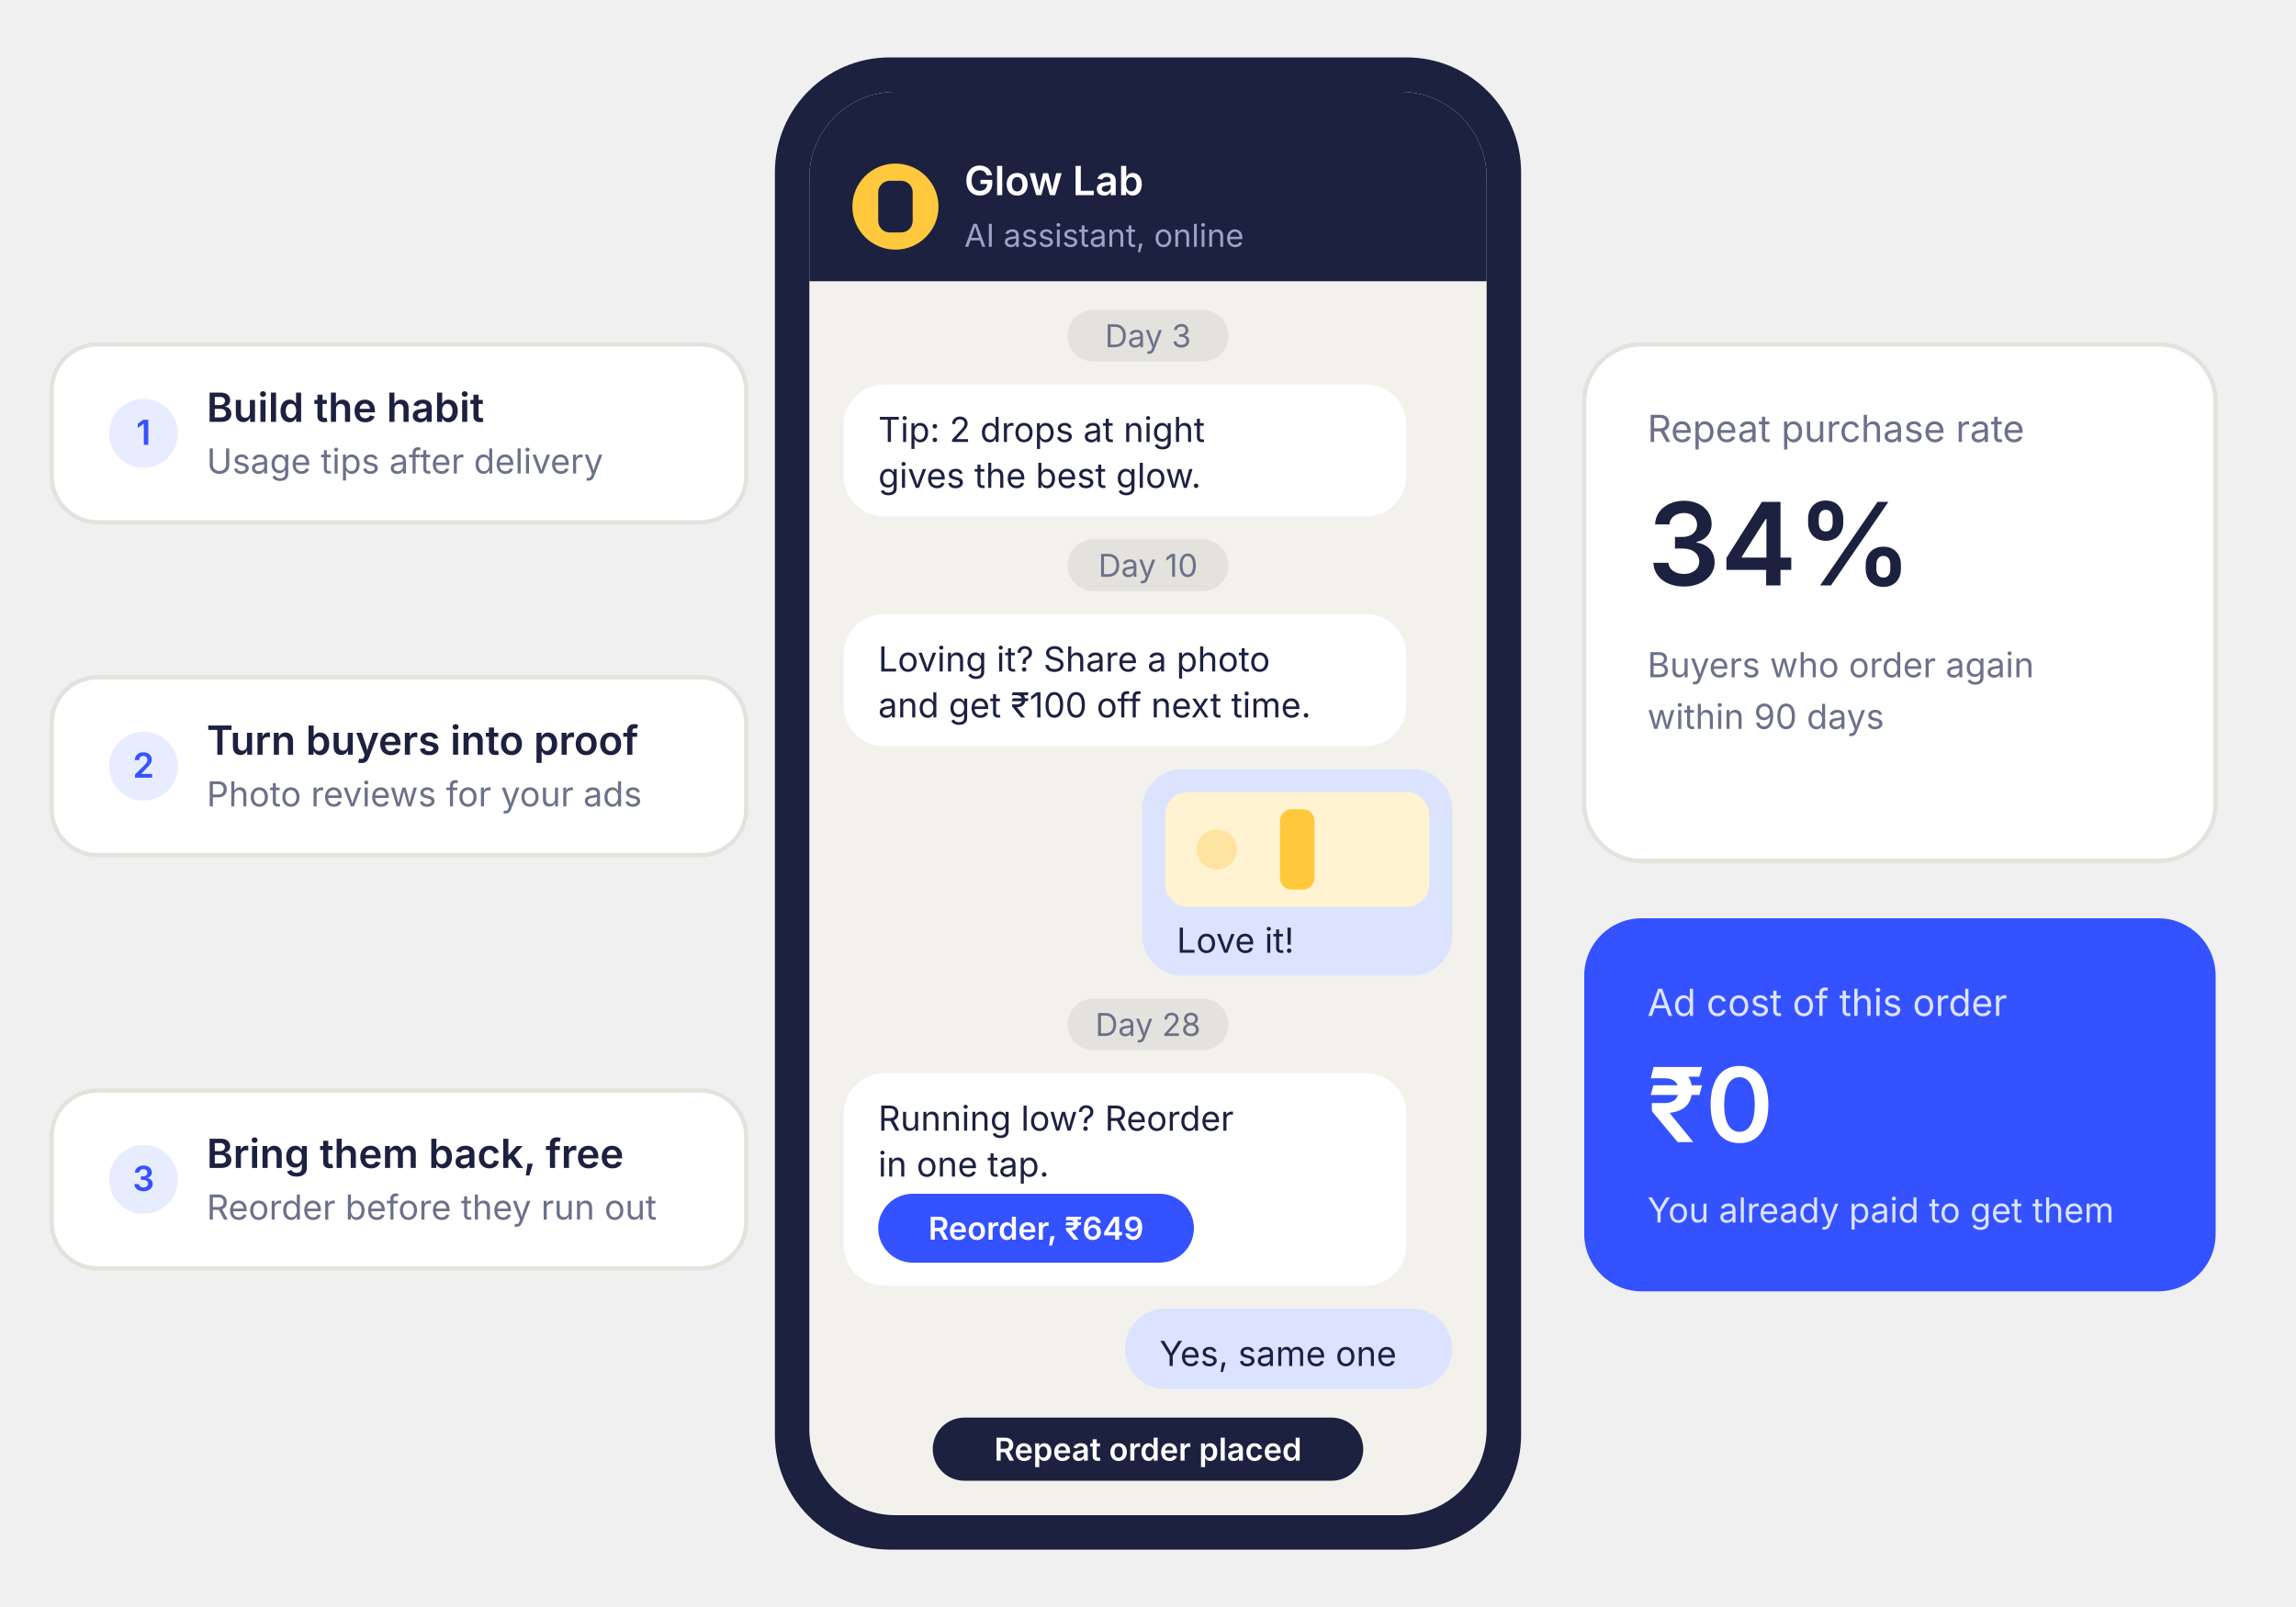
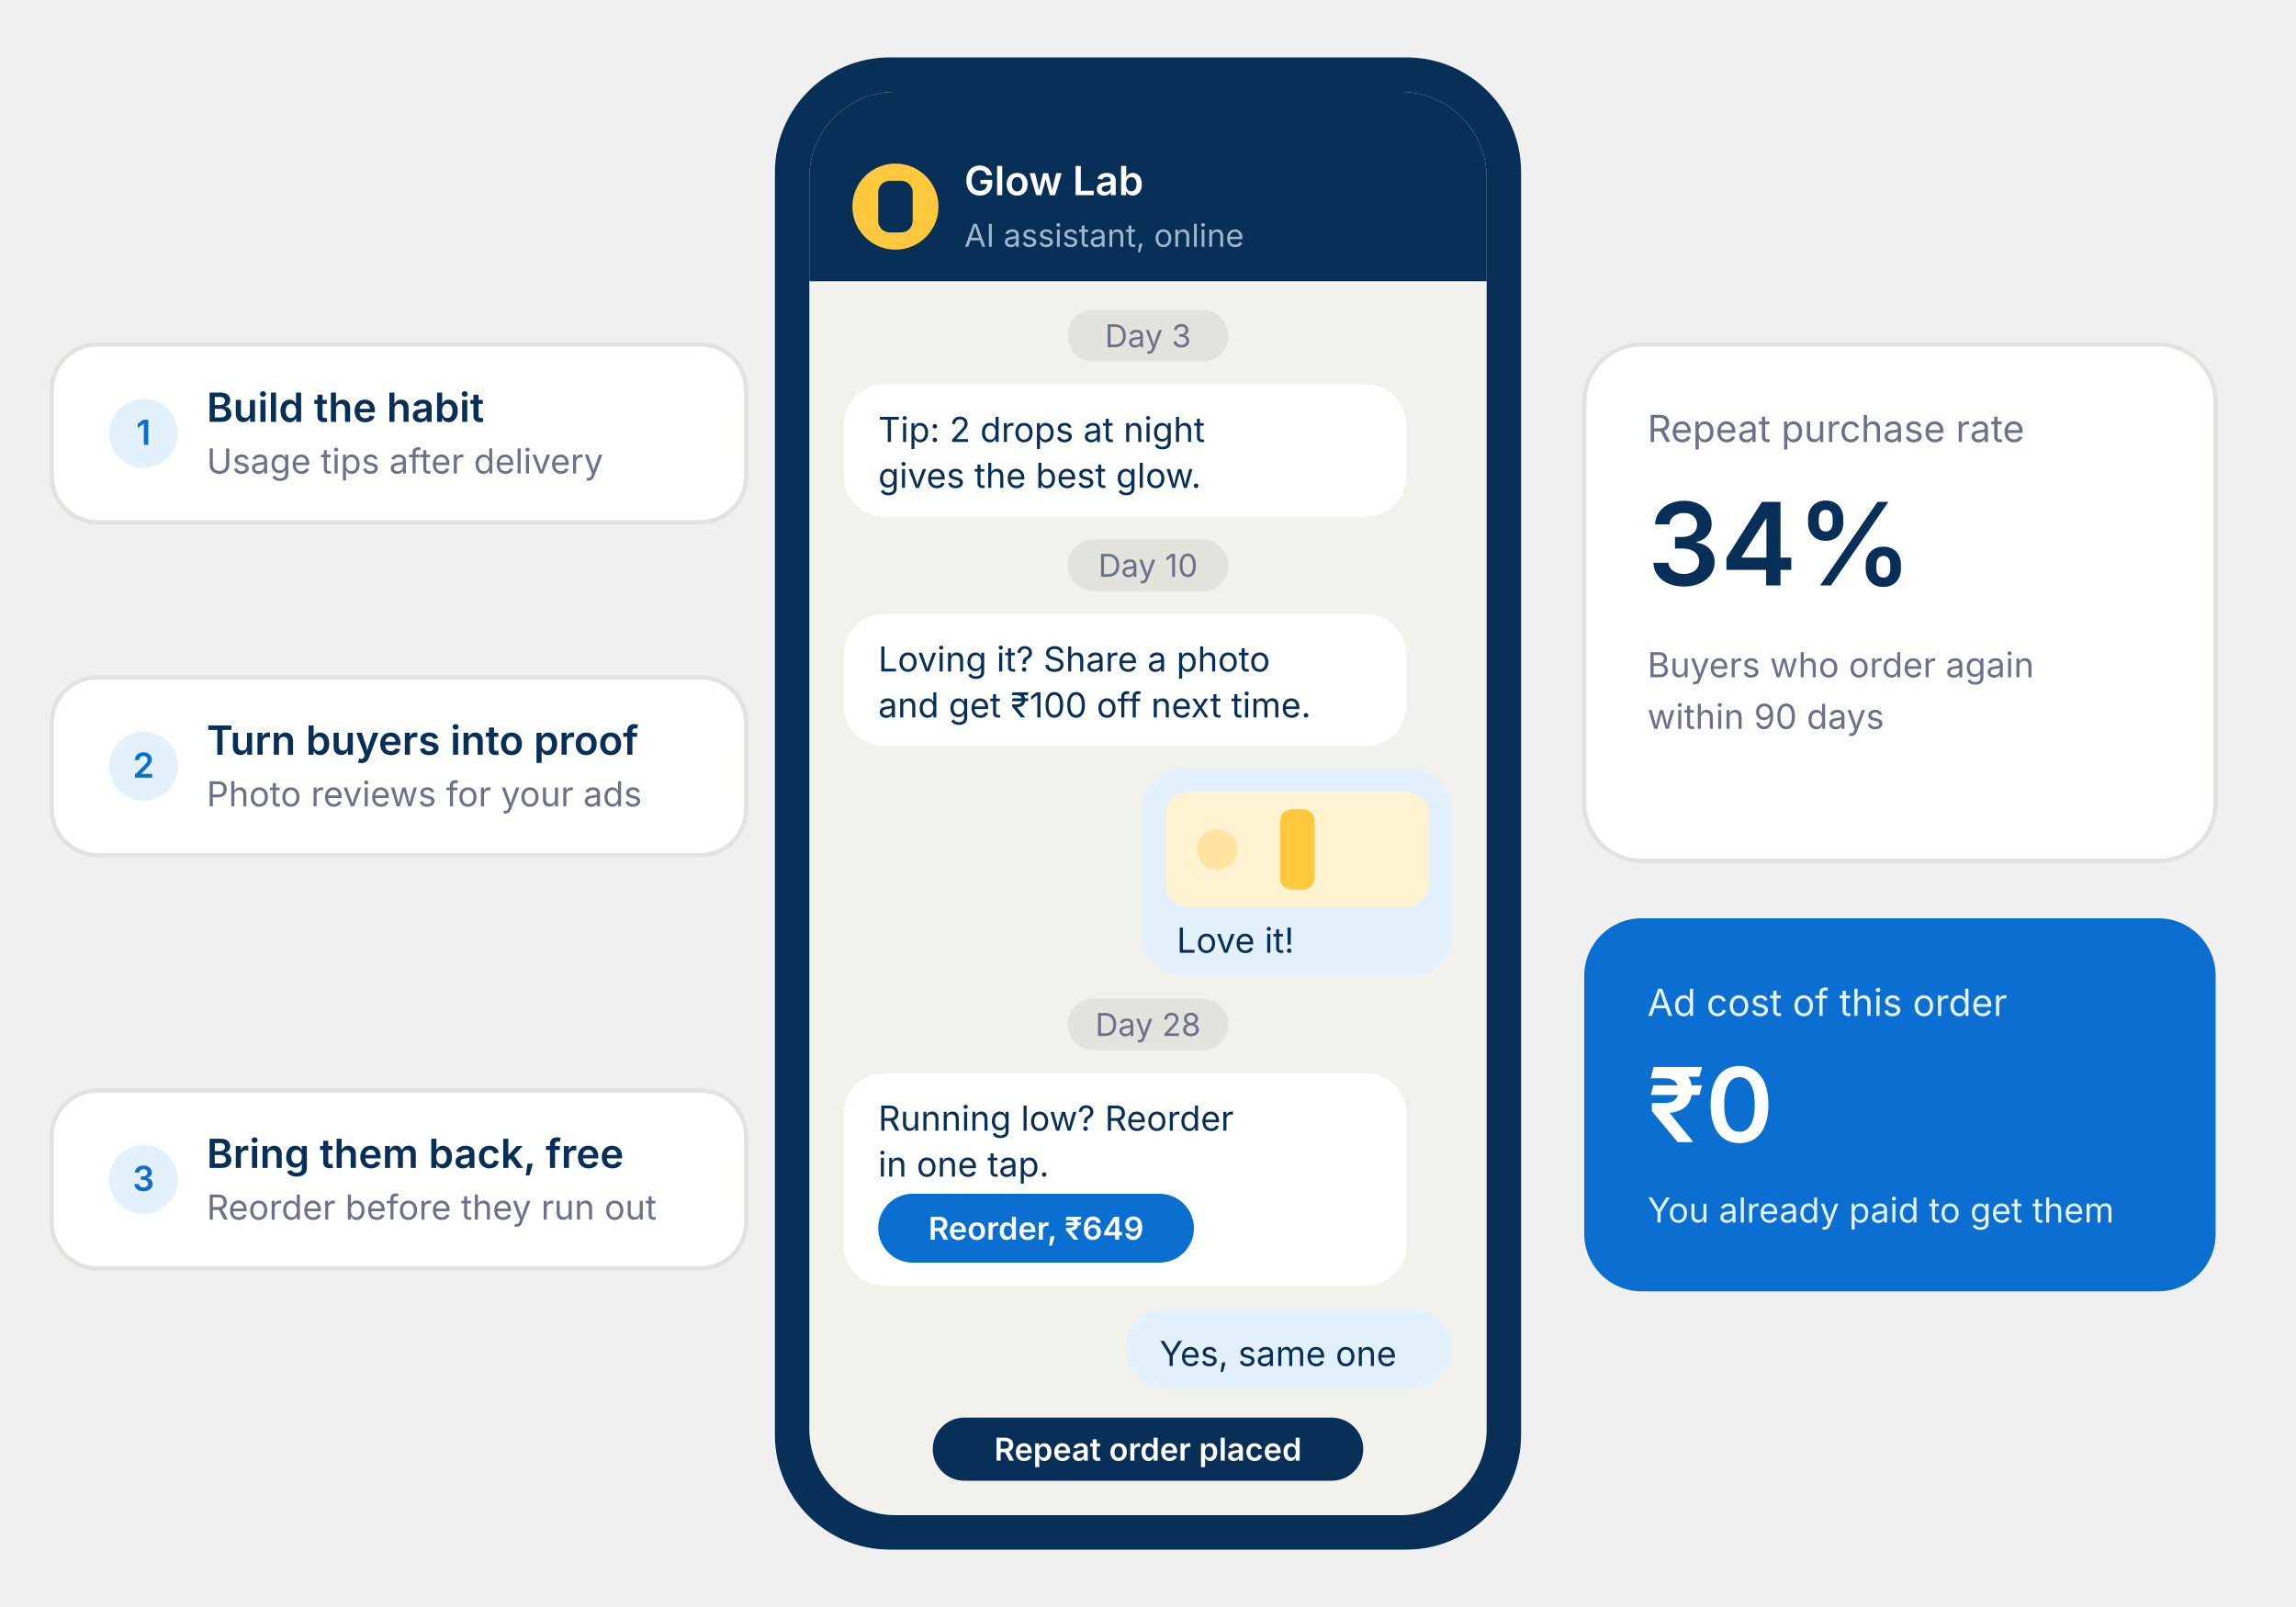
<svg xmlns="http://www.w3.org/2000/svg" viewBox="0 0 800 560" role="img" aria-labelledby="t d">
  <style>
.f{font-family:"DM Sans","Inter",system-ui,-apple-system,"Segoe UI",sans-serif}
.m1{animation:m1 16s ease-out infinite}@keyframes m1{0%,6%{opacity:0;transform:translate(0px,8px)}9%,93%{opacity:1;transform:translate(0,0)}97%,100%{opacity:0;transform:translate(0,0)}}
.m2{animation:m2 16s ease-out infinite}@keyframes m2{0%,22%{opacity:0;transform:translate(0px,8px)}25%,93%{opacity:1;transform:translate(0,0)}97%,100%{opacity:0;transform:translate(0,0)}}
.m3{animation:m3 16s ease-out infinite}@keyframes m3{0%,30%{opacity:0;transform:translate(0px,8px)}33%,93%{opacity:1;transform:translate(0,0)}97%,100%{opacity:0;transform:translate(0,0)}}
.m4{animation:m4 16s ease-out infinite}@keyframes m4{0%,46%{opacity:0;transform:translate(0px,8px)}49%,93%{opacity:1;transform:translate(0,0)}97%,100%{opacity:0;transform:translate(0,0)}}
.m5{animation:m5 16s ease-out infinite}@keyframes m5{0%,56%{opacity:0;transform:translate(0px,8px)}59%,93%{opacity:1;transform:translate(0,0)}97%,100%{opacity:0;transform:translate(0,0)}}
.m6{animation:m6 16s ease-out infinite}@keyframes m6{0%,62%{opacity:0;transform:translate(0px,8px)}65%,93%{opacity:1;transform:translate(0,0)}97%,100%{opacity:0;transform:translate(0,0)}}
.sd0{animation:sd0 16s ease-out infinite}@keyframes sd0{0%,6%{opacity:0;transform:translate(0px,8px)}9%,93%{opacity:1;transform:translate(0,0)}97%,100%{opacity:0;transform:translate(0,0)}}
.sd1{animation:sd1 16s ease-out infinite}@keyframes sd1{0%,22%{opacity:0;transform:translate(0px,8px)}25%,93%{opacity:1;transform:translate(0,0)}97%,100%{opacity:0;transform:translate(0,0)}}
.sd2{animation:sd2 16s ease-out infinite}@keyframes sd2{0%,46%{opacity:0;transform:translate(0px,8px)}49%,93%{opacity:1;transform:translate(0,0)}97%,100%{opacity:0;transform:translate(0,0)}}
.rr0{animation:rr0 16s steps(1,end) infinite}@keyframes rr0{0%{opacity:1}34%{opacity:0}95%{opacity:1}}
.rr1{animation:rr1 16s steps(1,end) infinite}@keyframes rr1{0%{opacity:0}34%{opacity:1}64%{opacity:0}}
.rr2{animation:rr2 16s steps(1,end) infinite}@keyframes rr2{0%{opacity:0}64%{opacity:1}95%{opacity:0}}
.zc{animation:zc 16s ease-out infinite}@keyframes zc{0%,64%{opacity:0;transform:translate(0px,8px)}67%,93%{opacity:1;transform:translate(0,0)}97%,100%{opacity:0;transform:translate(0,0)}}
@media (prefers-reduced-motion:reduce){*{animation:none!important}}
</style>
  <defs>
    <clipPath id="scr">
      <rect x="282" y="32" width="236" height="496" rx="30" />
    </clipPath>
  </defs>
-   <rect x="270" y="20" width="260" height="520" rx="40" fill="#1C2140" />
+   <rect x="270" y="20" width="260" height="520" rx="40" fill="#082f57" />
  <rect x="282" y="32" width="236" height="496" rx="30" fill="#F3F1EC" />
  <g clip-path="url(#scr)">
-     <rect x="282" y="32" width="236" height="66" fill="#1C2140" />
+     <rect x="282" y="32" width="236" height="66" fill="#082f57" />
  </g>
  <circle cx="312" cy="72" r="15" fill="#FFC83D" />
-   <rect x="306" y="63" width="12" height="18" rx="4" fill="#1C2140" />
+   <rect x="306" y="63" width="12" height="18" rx="4" fill="#082f57" />
  <text class="f" x="336" y="68" font-size="14" font-weight="600" fill="#FFFFFF">Glow Lab</text>
-   <text class="f" x="336" y="86" font-size="11" fill="#9AA3C7">AI assistant, online</text>
+   <text class="f" x="336" y="86" font-size="11" fill="#9fb6cc">AI assistant, online</text>
  <g class="m1">
    <rect x="372" y="108" width="56" height="18" rx="9" fill="#E4E2DC" />
    <text class="f" x="400" y="121" font-size="11" fill="#6B7189" text-anchor="middle">Day 3</text>
    <rect x="294" y="134" width="196" height="46" rx="14" fill="#FFFFFF" />
-     <text class="f" x="306" y="154" font-size="12" fill="#1C2140">
+     <text class="f" x="306" y="154" font-size="12" fill="#082f57">
      <tspan x="306" dy="0">Tip: 2 drops at night</tspan>
      <tspan x="306" dy="16">gives the best glow.</tspan>
    </text>
  </g>
  <g class="m2">
    <rect x="372" y="188" width="56" height="18" rx="9" fill="#E4E2DC" />
    <text class="f" x="400" y="201" font-size="11" fill="#6B7189" text-anchor="middle">Day 10</text>
    <rect x="294" y="214" width="196" height="46" rx="14" fill="#FFFFFF" />
-     <text class="f" x="306" y="234" font-size="12" fill="#1C2140">
+     <text class="f" x="306" y="234" font-size="12" fill="#082f57">
      <tspan x="306" dy="0">Loving it? Share a photo</tspan>
      <tspan x="306" dy="16">and get ₹100 off next time.</tspan>
    </text>
  </g>
  <g class="m3">
-     <rect x="398" y="268" width="108" height="72" rx="14" fill="#DCE3FF" />
+     <rect x="398" y="268" width="108" height="72" rx="14" fill="#e3f1fd" />
    <rect x="406" y="276" width="92" height="40" rx="8" fill="#FFF3D1" />
    <rect x="446" y="282" width="12" height="28" rx="4" fill="#FFC83D" />
    <circle cx="424" cy="296" r="7" fill="#FFE3A0" />
-     <text class="f" x="410" y="332" font-size="12" fill="#1C2140">Love it!</text>
+     <text class="f" x="410" y="332" font-size="12" fill="#082f57">Love it!</text>
  </g>
  <g class="m4">
    <rect x="372" y="348" width="56" height="18" rx="9" fill="#E4E2DC" />
    <text class="f" x="400" y="361" font-size="11" fill="#6B7189" text-anchor="middle">Day 28</text>
    <rect x="294" y="374" width="196" height="74" rx="14" fill="#FFFFFF" />
-     <text class="f" x="306" y="394" font-size="12" fill="#1C2140">
+     <text class="f" x="306" y="394" font-size="12" fill="#082f57">
      <tspan x="306" dy="0">Running low? Reorder</tspan>
      <tspan x="306" dy="16">in one tap.</tspan>
    </text>
-     <rect x="306" y="416" width="110" height="24" rx="12" fill="#3452FF" />
+     <rect x="306" y="416" width="110" height="24" rx="12" fill="#0a6fd0" />
    <text class="f" x="361" y="432" font-size="11" font-weight="600" fill="#FFFFFF" text-anchor="middle">Reorder, ₹649</text>
  </g>
  <g class="m5">
-     <rect x="392" y="456" width="114" height="28" rx="14" fill="#DCE3FF" />
-     <text class="f" x="404" y="476" font-size="12" fill="#1C2140">
+     <rect x="392" y="456" width="114" height="28" rx="14" fill="#e3f1fd" />
+     <text class="f" x="404" y="476" font-size="12" fill="#082f57">
      <tspan x="404" dy="0">Yes, same one</tspan>
    </text>
  </g>
  <g class="m6">
-     <rect x="325" y="494" width="150" height="22" rx="11" fill="#1C2140" />
+     <rect x="325" y="494" width="150" height="22" rx="11" fill="#082f57" />
    <text class="f" x="400" y="509" font-size="11" font-weight="600" fill="#FFFFFF" text-anchor="middle">Repeat order placed</text>
  </g>
  <g class="sd0">
    <rect x="18" y="120" width="242" height="62" rx="16" fill="#FFFFFF" stroke="#E4E2DC" stroke-width="1.5" />
-     <circle cx="50" cy="151" r="12" fill="#E8ECFF" />
-     <text class="f" x="50" y="155" font-size="12" font-weight="600" fill="#3452FF" text-anchor="middle">1</text>
-     <text class="f" x="72" y="147" font-size="14" font-weight="600" fill="#1C2140">Build the habit</text>
+     <circle cx="50" cy="151" r="12" fill="#e3f1fd" />
+     <text class="f" x="50" y="155" font-size="12" font-weight="600" fill="#0a6fd0" text-anchor="middle">1</text>
+     <text class="f" x="72" y="147" font-size="14" font-weight="600" fill="#082f57">Build the habit</text>
    <text class="f" x="72" y="165" font-size="12" fill="#6B7189">Usage tips after delivery</text>
  </g>
  <g class="sd1">
    <rect x="18" y="236" width="242" height="62" rx="16" fill="#FFFFFF" stroke="#E4E2DC" stroke-width="1.5" />
-     <circle cx="50" cy="267" r="12" fill="#E8ECFF" />
-     <text class="f" x="50" y="271" font-size="12" font-weight="600" fill="#3452FF" text-anchor="middle">2</text>
-     <text class="f" x="72" y="263" font-size="14" font-weight="600" fill="#1C2140">Turn buyers into proof</text>
+     <circle cx="50" cy="267" r="12" fill="#e3f1fd" />
+     <text class="f" x="50" y="271" font-size="12" font-weight="600" fill="#0a6fd0" text-anchor="middle">2</text>
+     <text class="f" x="72" y="263" font-size="14" font-weight="600" fill="#082f57">Turn buyers into proof</text>
    <text class="f" x="72" y="281" font-size="12" fill="#6B7189">Photo reviews for your ads</text>
  </g>
  <g class="sd2">
    <rect x="18" y="380" width="242" height="62" rx="16" fill="#FFFFFF" stroke="#E4E2DC" stroke-width="1.5" />
-     <circle cx="50" cy="411" r="12" fill="#E8ECFF" />
-     <text class="f" x="50" y="415" font-size="12" font-weight="600" fill="#3452FF" text-anchor="middle">3</text>
-     <text class="f" x="72" y="407" font-size="14" font-weight="600" fill="#1C2140">Bring them back, free</text>
+     <circle cx="50" cy="411" r="12" fill="#e3f1fd" />
+     <text class="f" x="50" y="415" font-size="12" font-weight="600" fill="#0a6fd0" text-anchor="middle">3</text>
+     <text class="f" x="72" y="407" font-size="14" font-weight="600" fill="#082f57">Bring them back, free</text>
    <text class="f" x="72" y="425" font-size="12" fill="#6B7189">Reorder before they run out</text>
  </g>
  <rect x="552" y="120" width="220" height="180" rx="20" fill="#FFFFFF" stroke="#E4E2DC" stroke-width="1.5" />
  <text class="f" x="574" y="154" font-size="13" fill="#6B7189">Repeat purchase rate</text>
-   <text class="f rr0" x="574" y="204" font-size="40" font-weight="600" fill="#1C2140" opacity="0">18%</text>
-   <text class="f rr1" x="574" y="204" font-size="40" font-weight="600" fill="#1C2140" opacity="0">26%</text>
-   <text class="f rr2" x="574" y="204" font-size="40" font-weight="600" fill="#1C2140" opacity="1">34%</text>
+   <text class="f rr0" x="574" y="204" font-size="40" font-weight="600" fill="#082f57" opacity="0">18%</text>
+   <text class="f rr1" x="574" y="204" font-size="40" font-weight="600" fill="#082f57" opacity="0">26%</text>
+   <text class="f rr2" x="574" y="204" font-size="40" font-weight="600" fill="#082f57" opacity="1">34%</text>
  <text class="f" x="574" y="236" font-size="12" fill="#6B7189">Buyers who order again</text>
  <text class="f" x="574" y="254" font-size="12" fill="#6B7189">within 90 days</text>
  <g class="zc">
-     <rect x="552" y="320" width="220" height="130" rx="20" fill="#3452FF" />
-     <text class="f" x="574" y="354" font-size="13" fill="#DCE3FF">Ad cost of this order</text>
+     <rect x="552" y="320" width="220" height="130" rx="20" fill="#0a6fd0" />
+     <text class="f" x="574" y="354" font-size="13" fill="#e3f1fd">Ad cost of this order</text>
    <text class="f" x="574" y="398" font-size="36" font-weight="600" fill="#FFFFFF">₹0</text>
-     <text class="f" x="574" y="426" font-size="12" fill="#DCE3FF">You already paid to get them</text>
+     <text class="f" x="574" y="426" font-size="12" fill="#e3f1fd">You already paid to get them</text>
  </g>
  <style>*{animation-play-state:paused!important;animation-delay:-4s!important}</style>
</svg>
